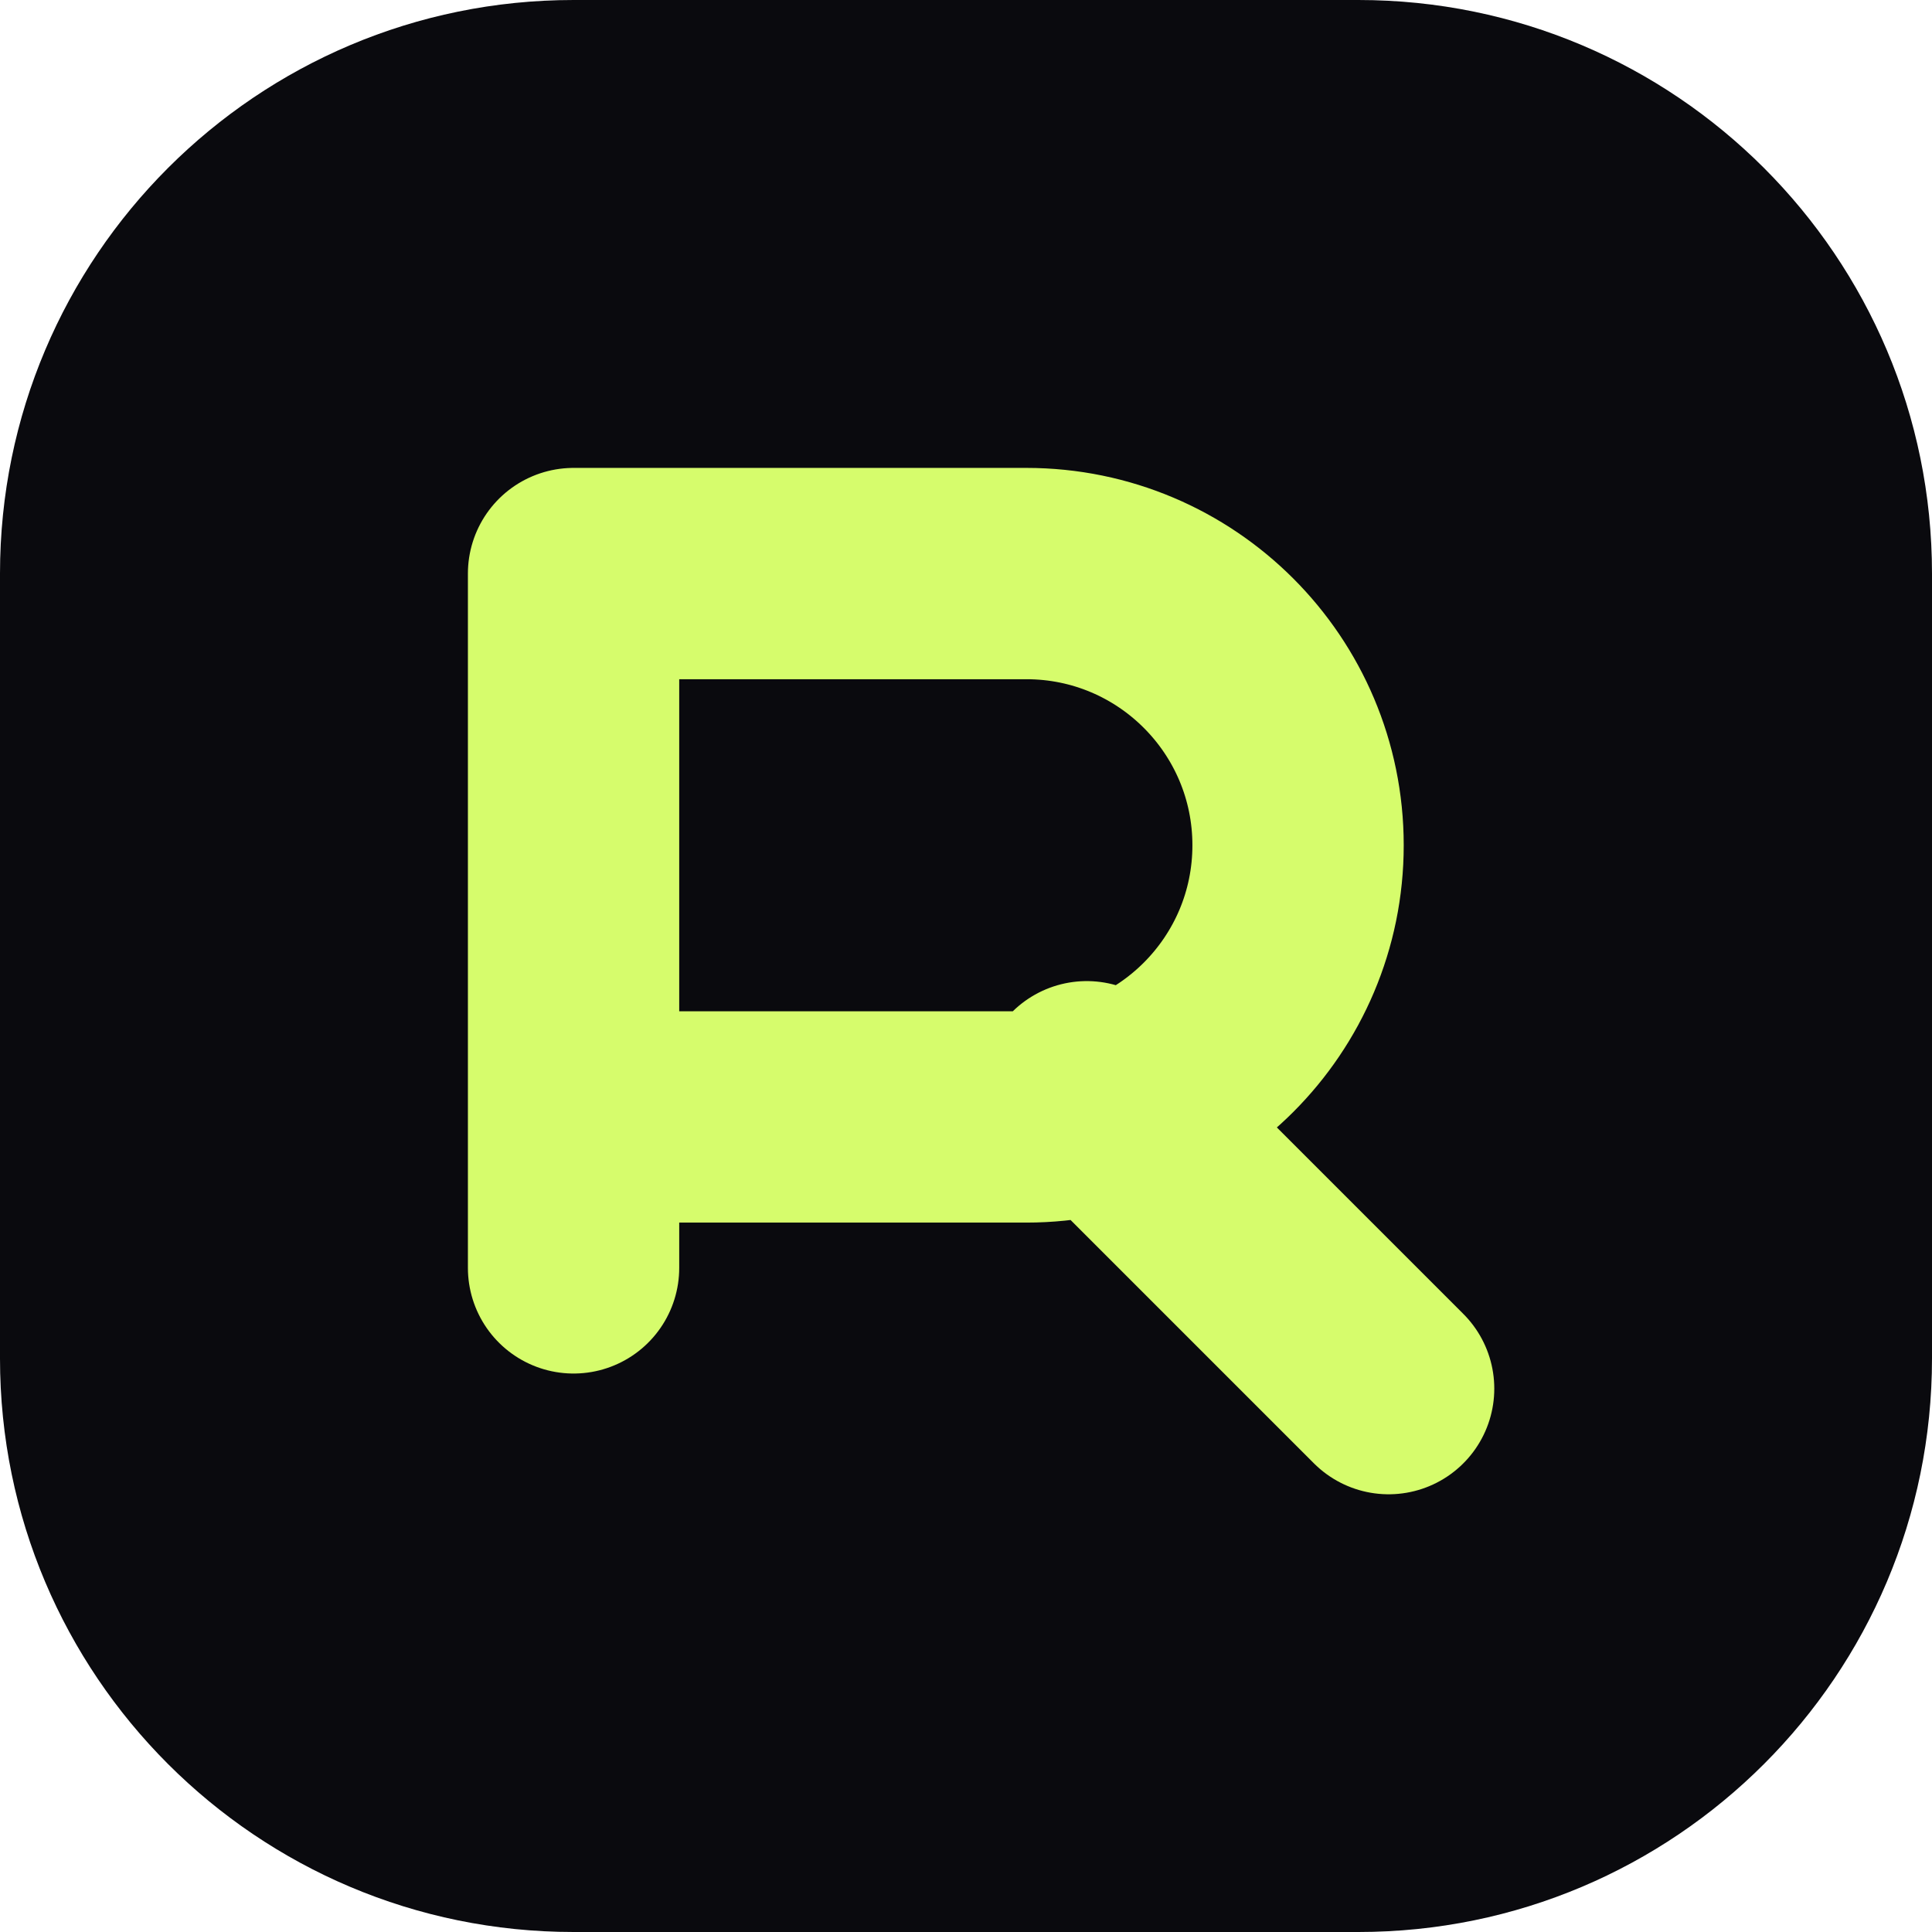
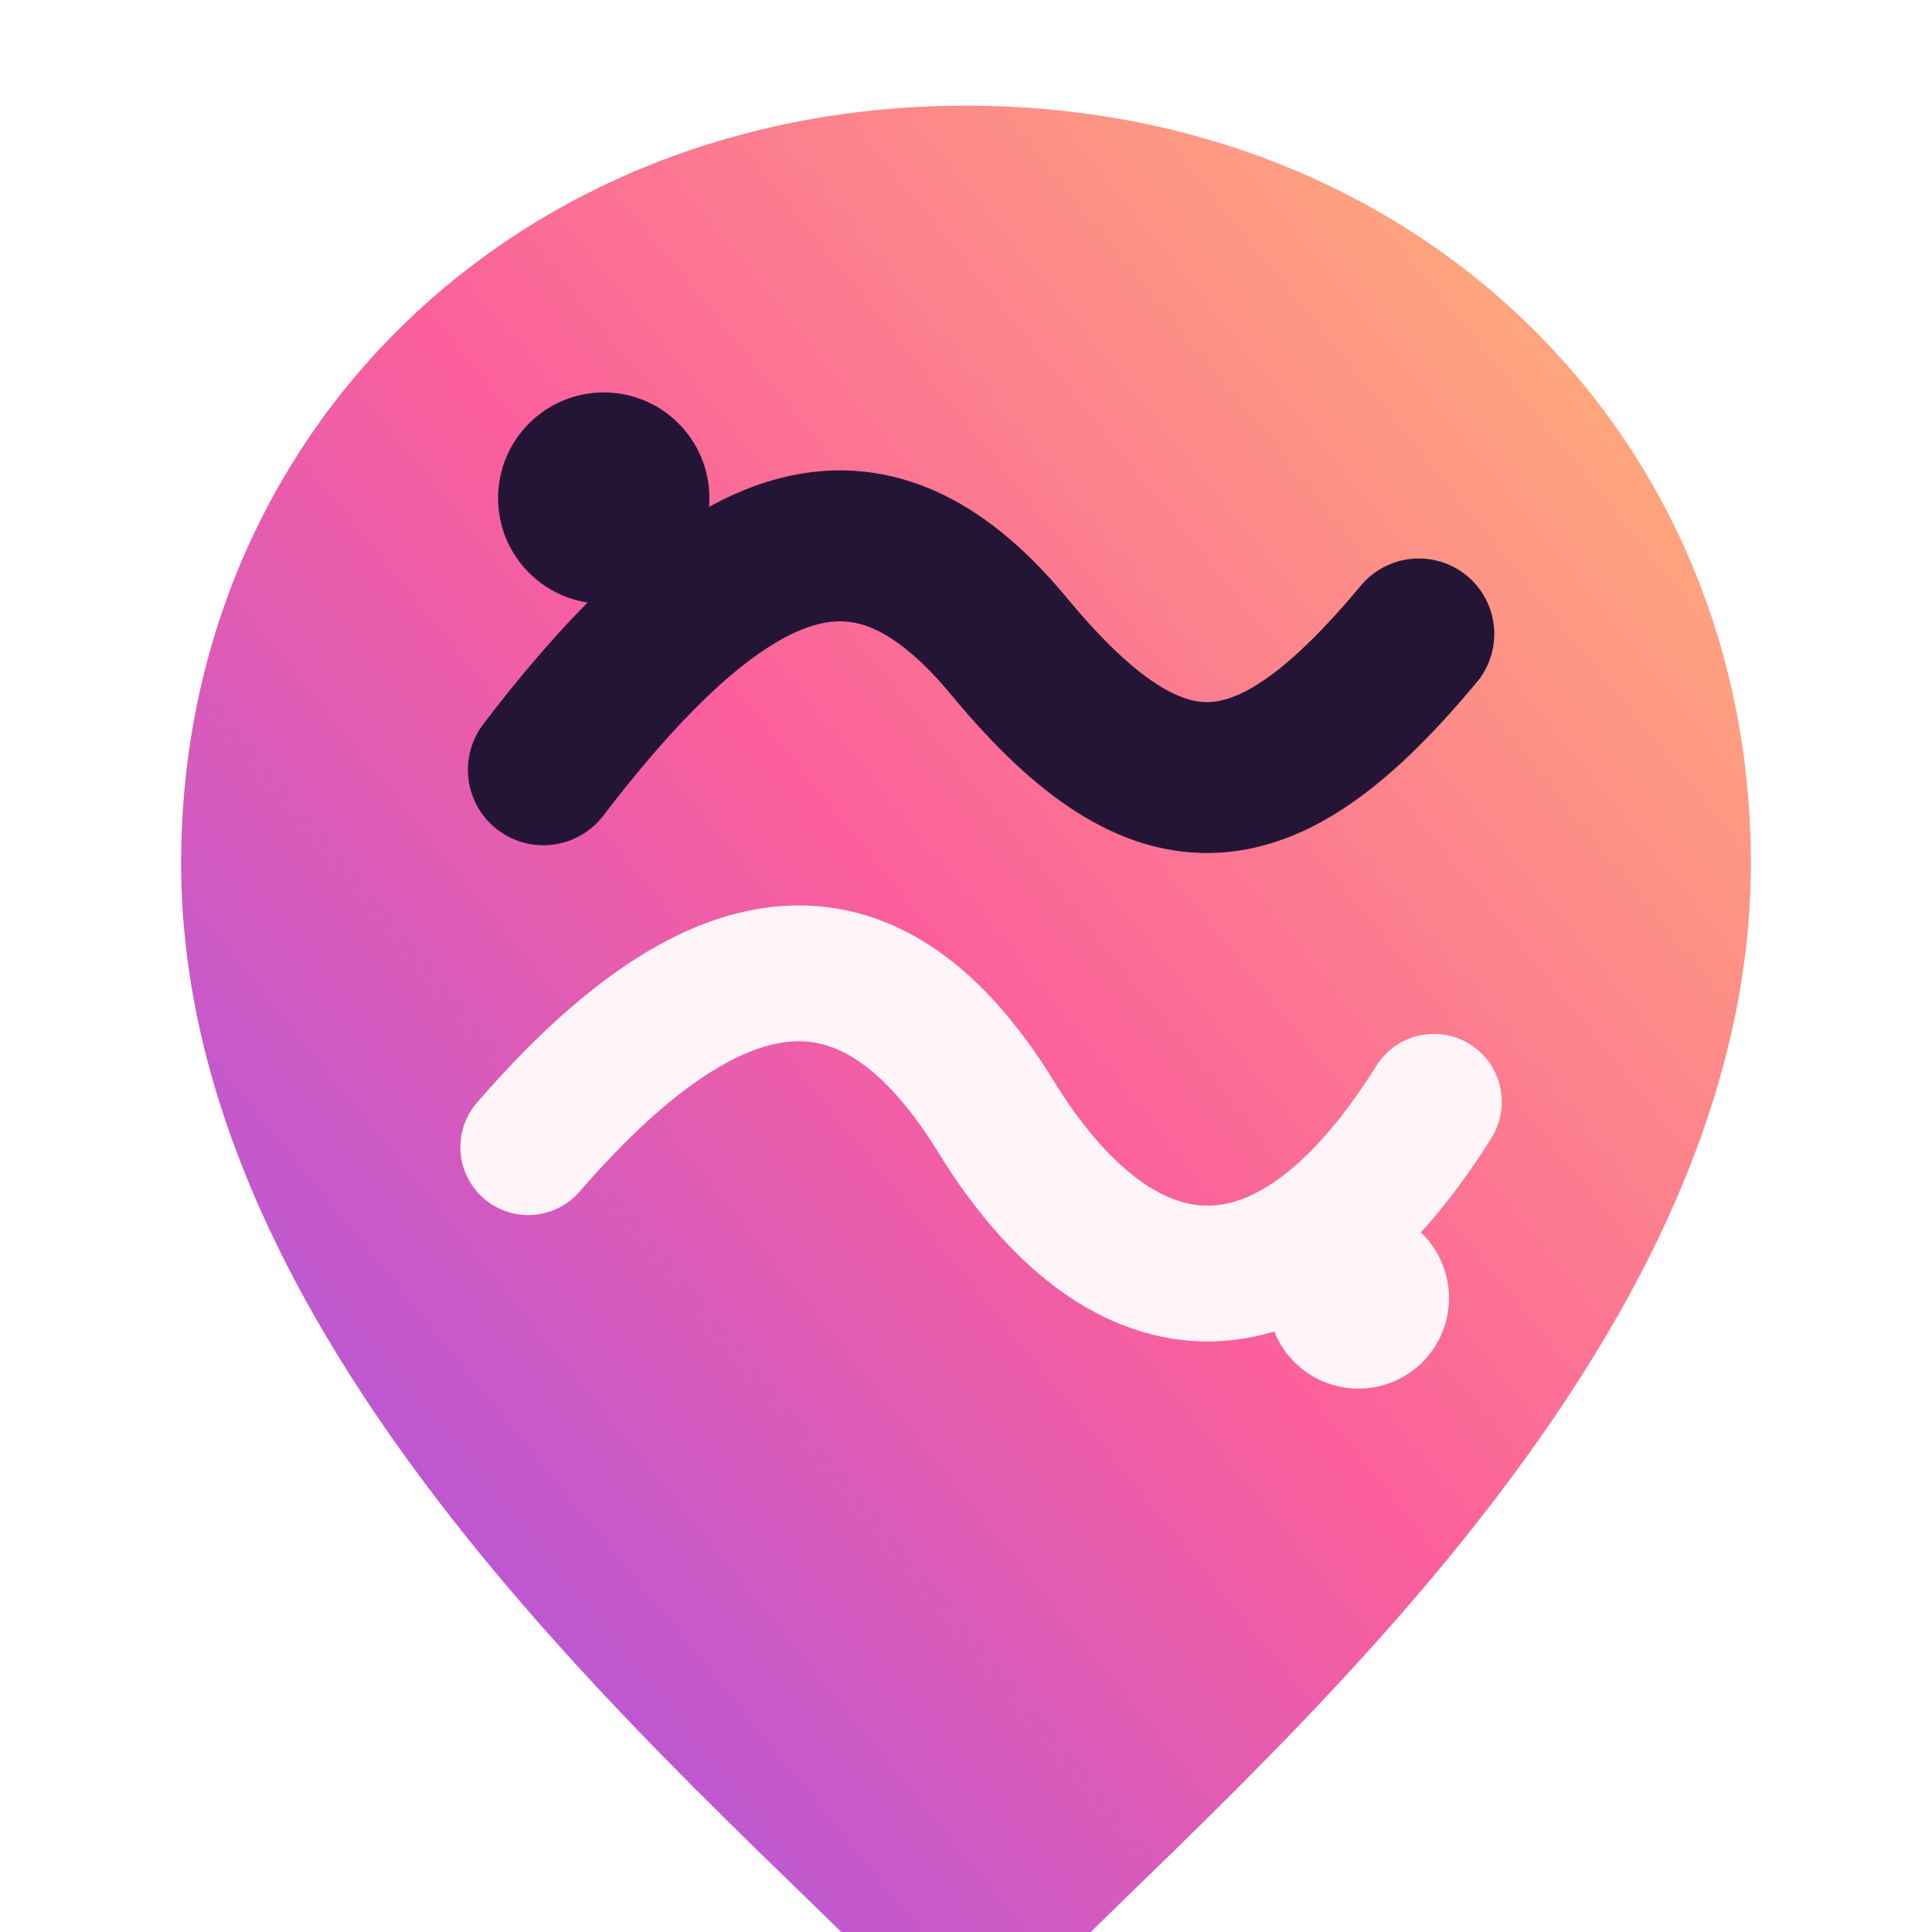
- <svg xmlns="http://www.w3.org/2000/svg" viewBox="0 0 64 64">
-   <rect width="64" height="64" rx="19" fill="#0A0A0E" />
-   <path d="M19 42V19h15a9 9 0 0 1 0 18H19m17-1 10 10" fill="none" stroke="#D6FC6C" stroke-width="7" stroke-linecap="round" stroke-linejoin="round" />
+ <svg xmlns="http://www.w3.org/2000/svg" width="128" height="128" viewBox="0 0 128 128" role="img" aria-label="Ritmo Social: pin e movimento">
+   <defs>
+     <linearGradient id="sunset" x1="0" y1="1" x2="1" y2="0">
+       <stop stop-color="#8f53fa" />
+       <stop offset="0.52" stop-color="#fb5f9c" />
+       <stop offset="1" stop-color="#ffbe72" />
+     </linearGradient>
+   </defs>
+   <path d="M64 7C34.1 7 12 28.8 12 57.2c0 35.4 39.4 64.8 50.9 78.2.6.7 1.6.7 2.2 0C76.6 122 116 92.6 116 57.2 116 28.8 93.9 7 64 7Z" fill="url(#sunset)" />
+   <path d="M36 51c13-17 22-19 31-8 10 12 17 11 27-1" fill="none" stroke="#241537" stroke-linecap="round" stroke-width="10" />
+   <path d="M35 76c13-15 23-15 31-2 8 13 19 15 29-1" fill="none" stroke="#fff4f8" stroke-linecap="round" stroke-width="9" />
+   <circle cx="40" cy="33" r="7" fill="#241537" />
+   <circle cx="90" cy="86" r="6" fill="#fff4f8" />
</svg>
